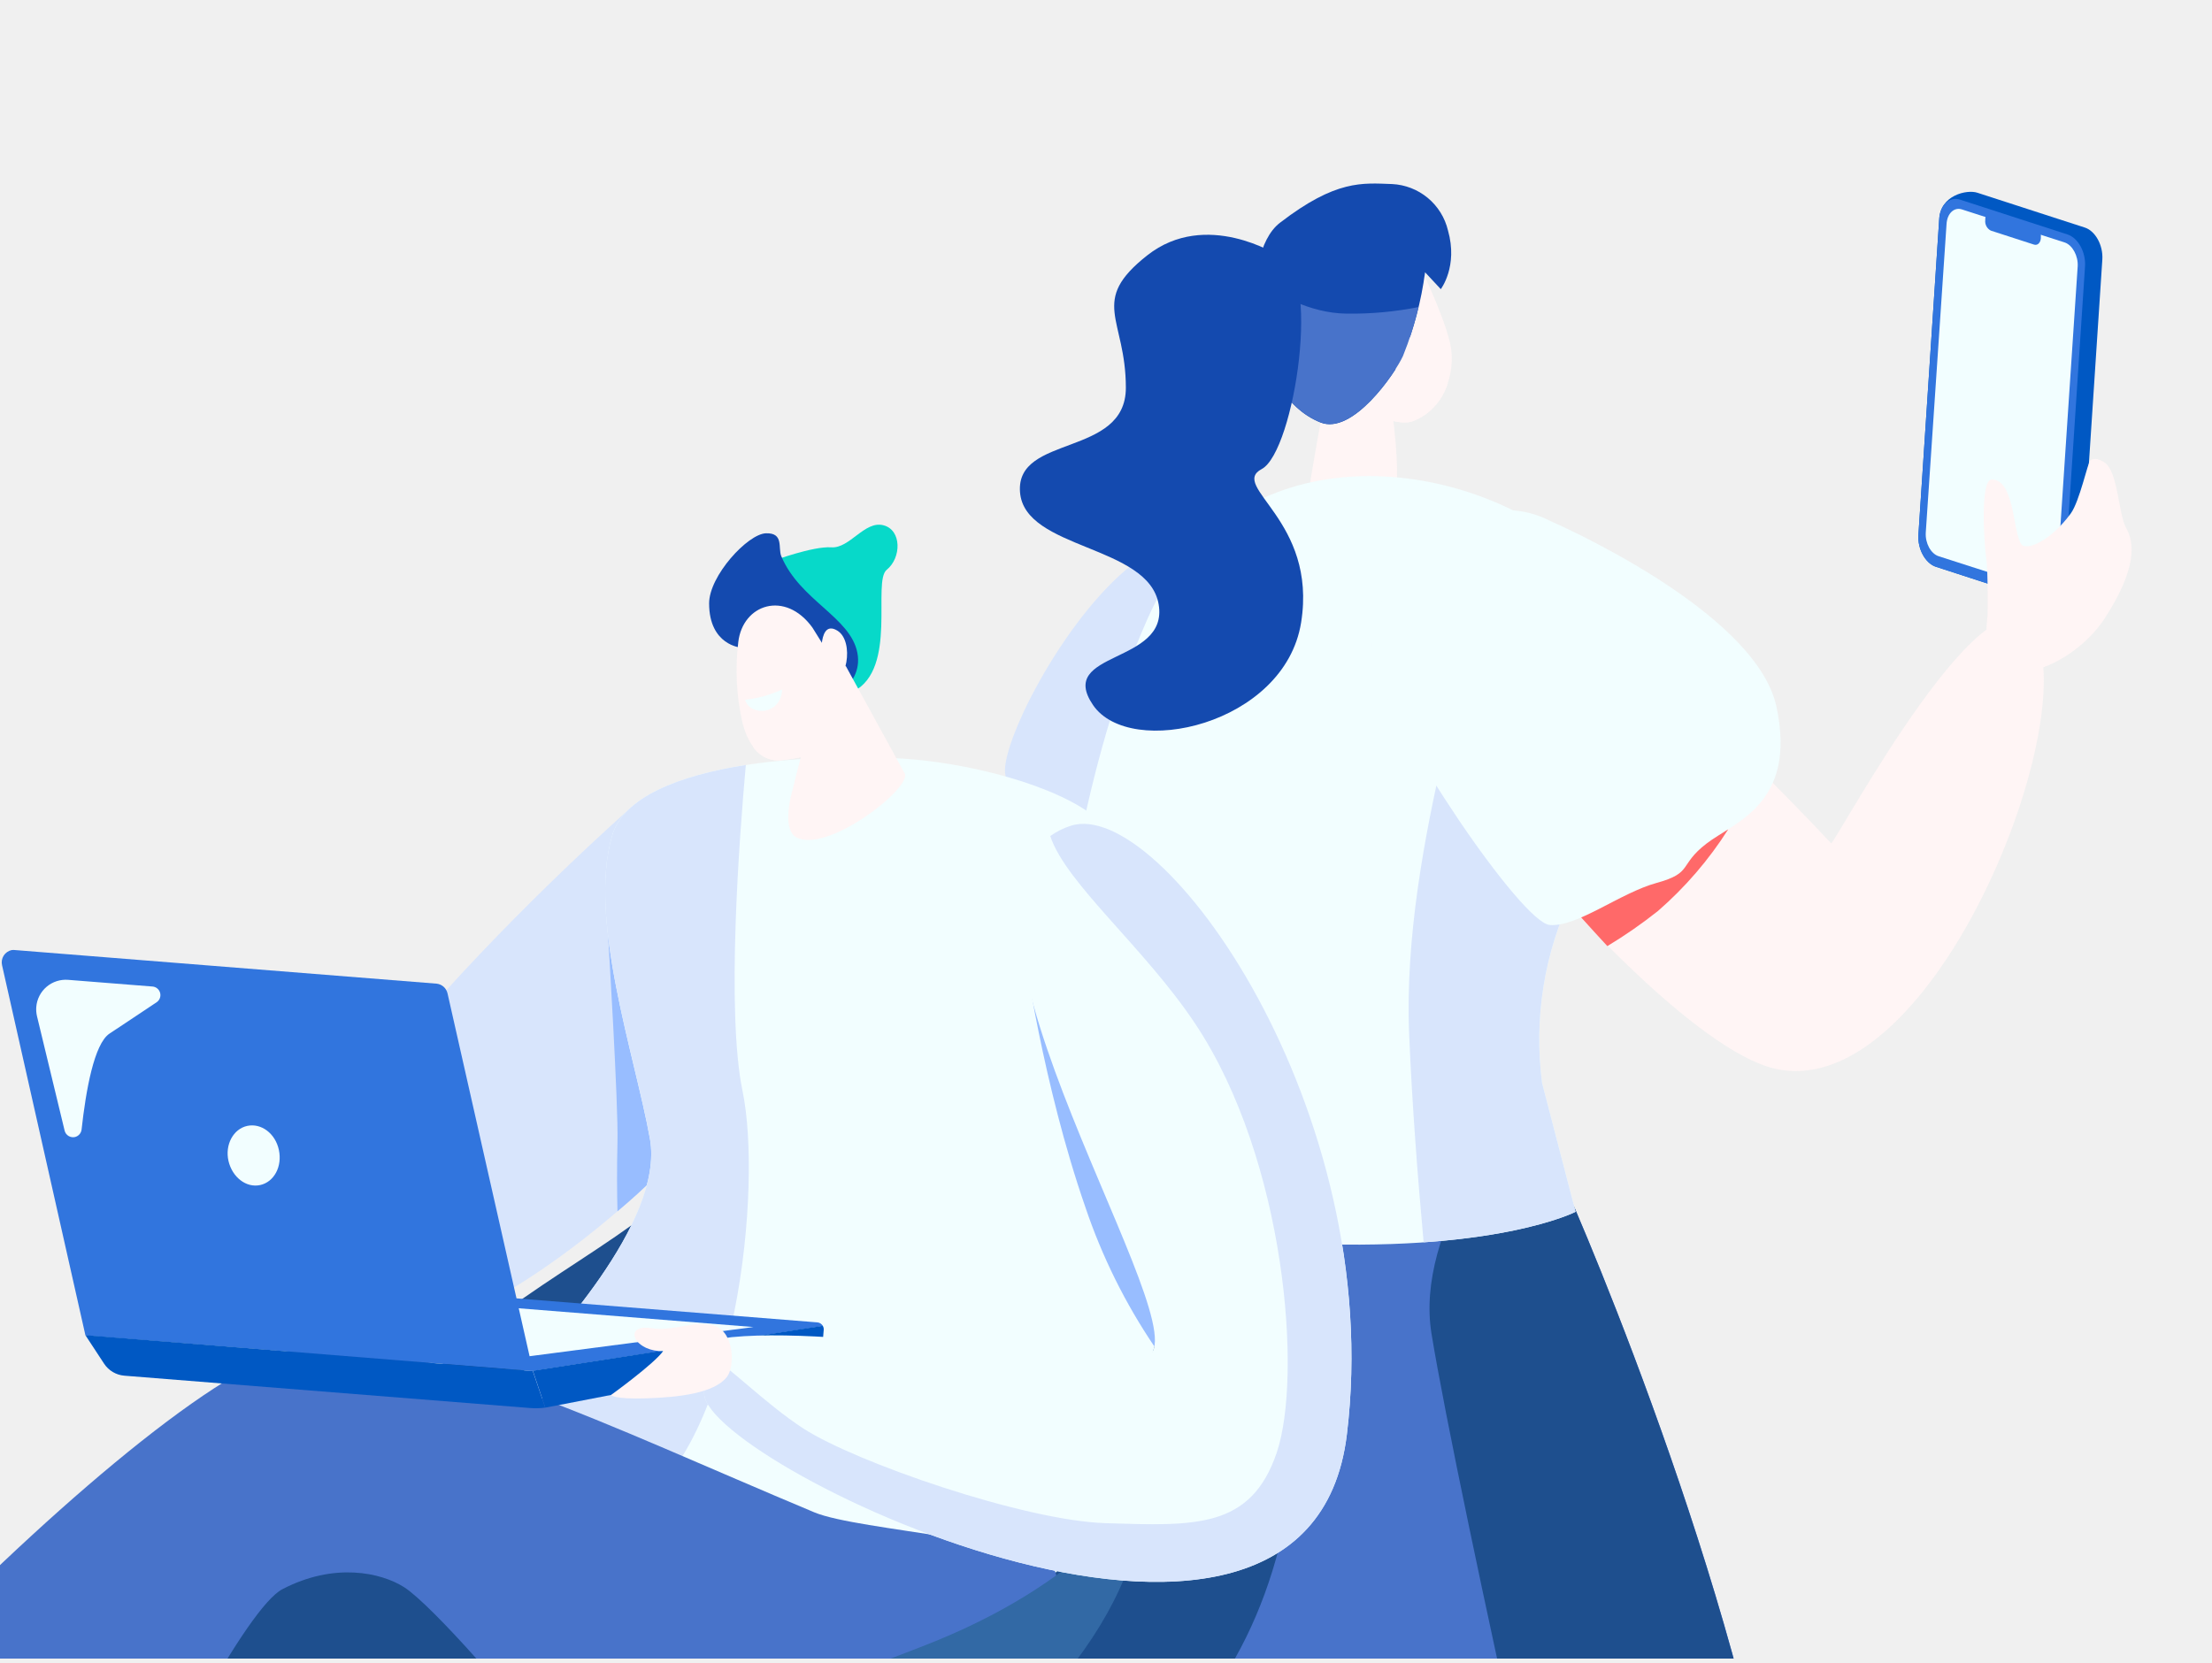
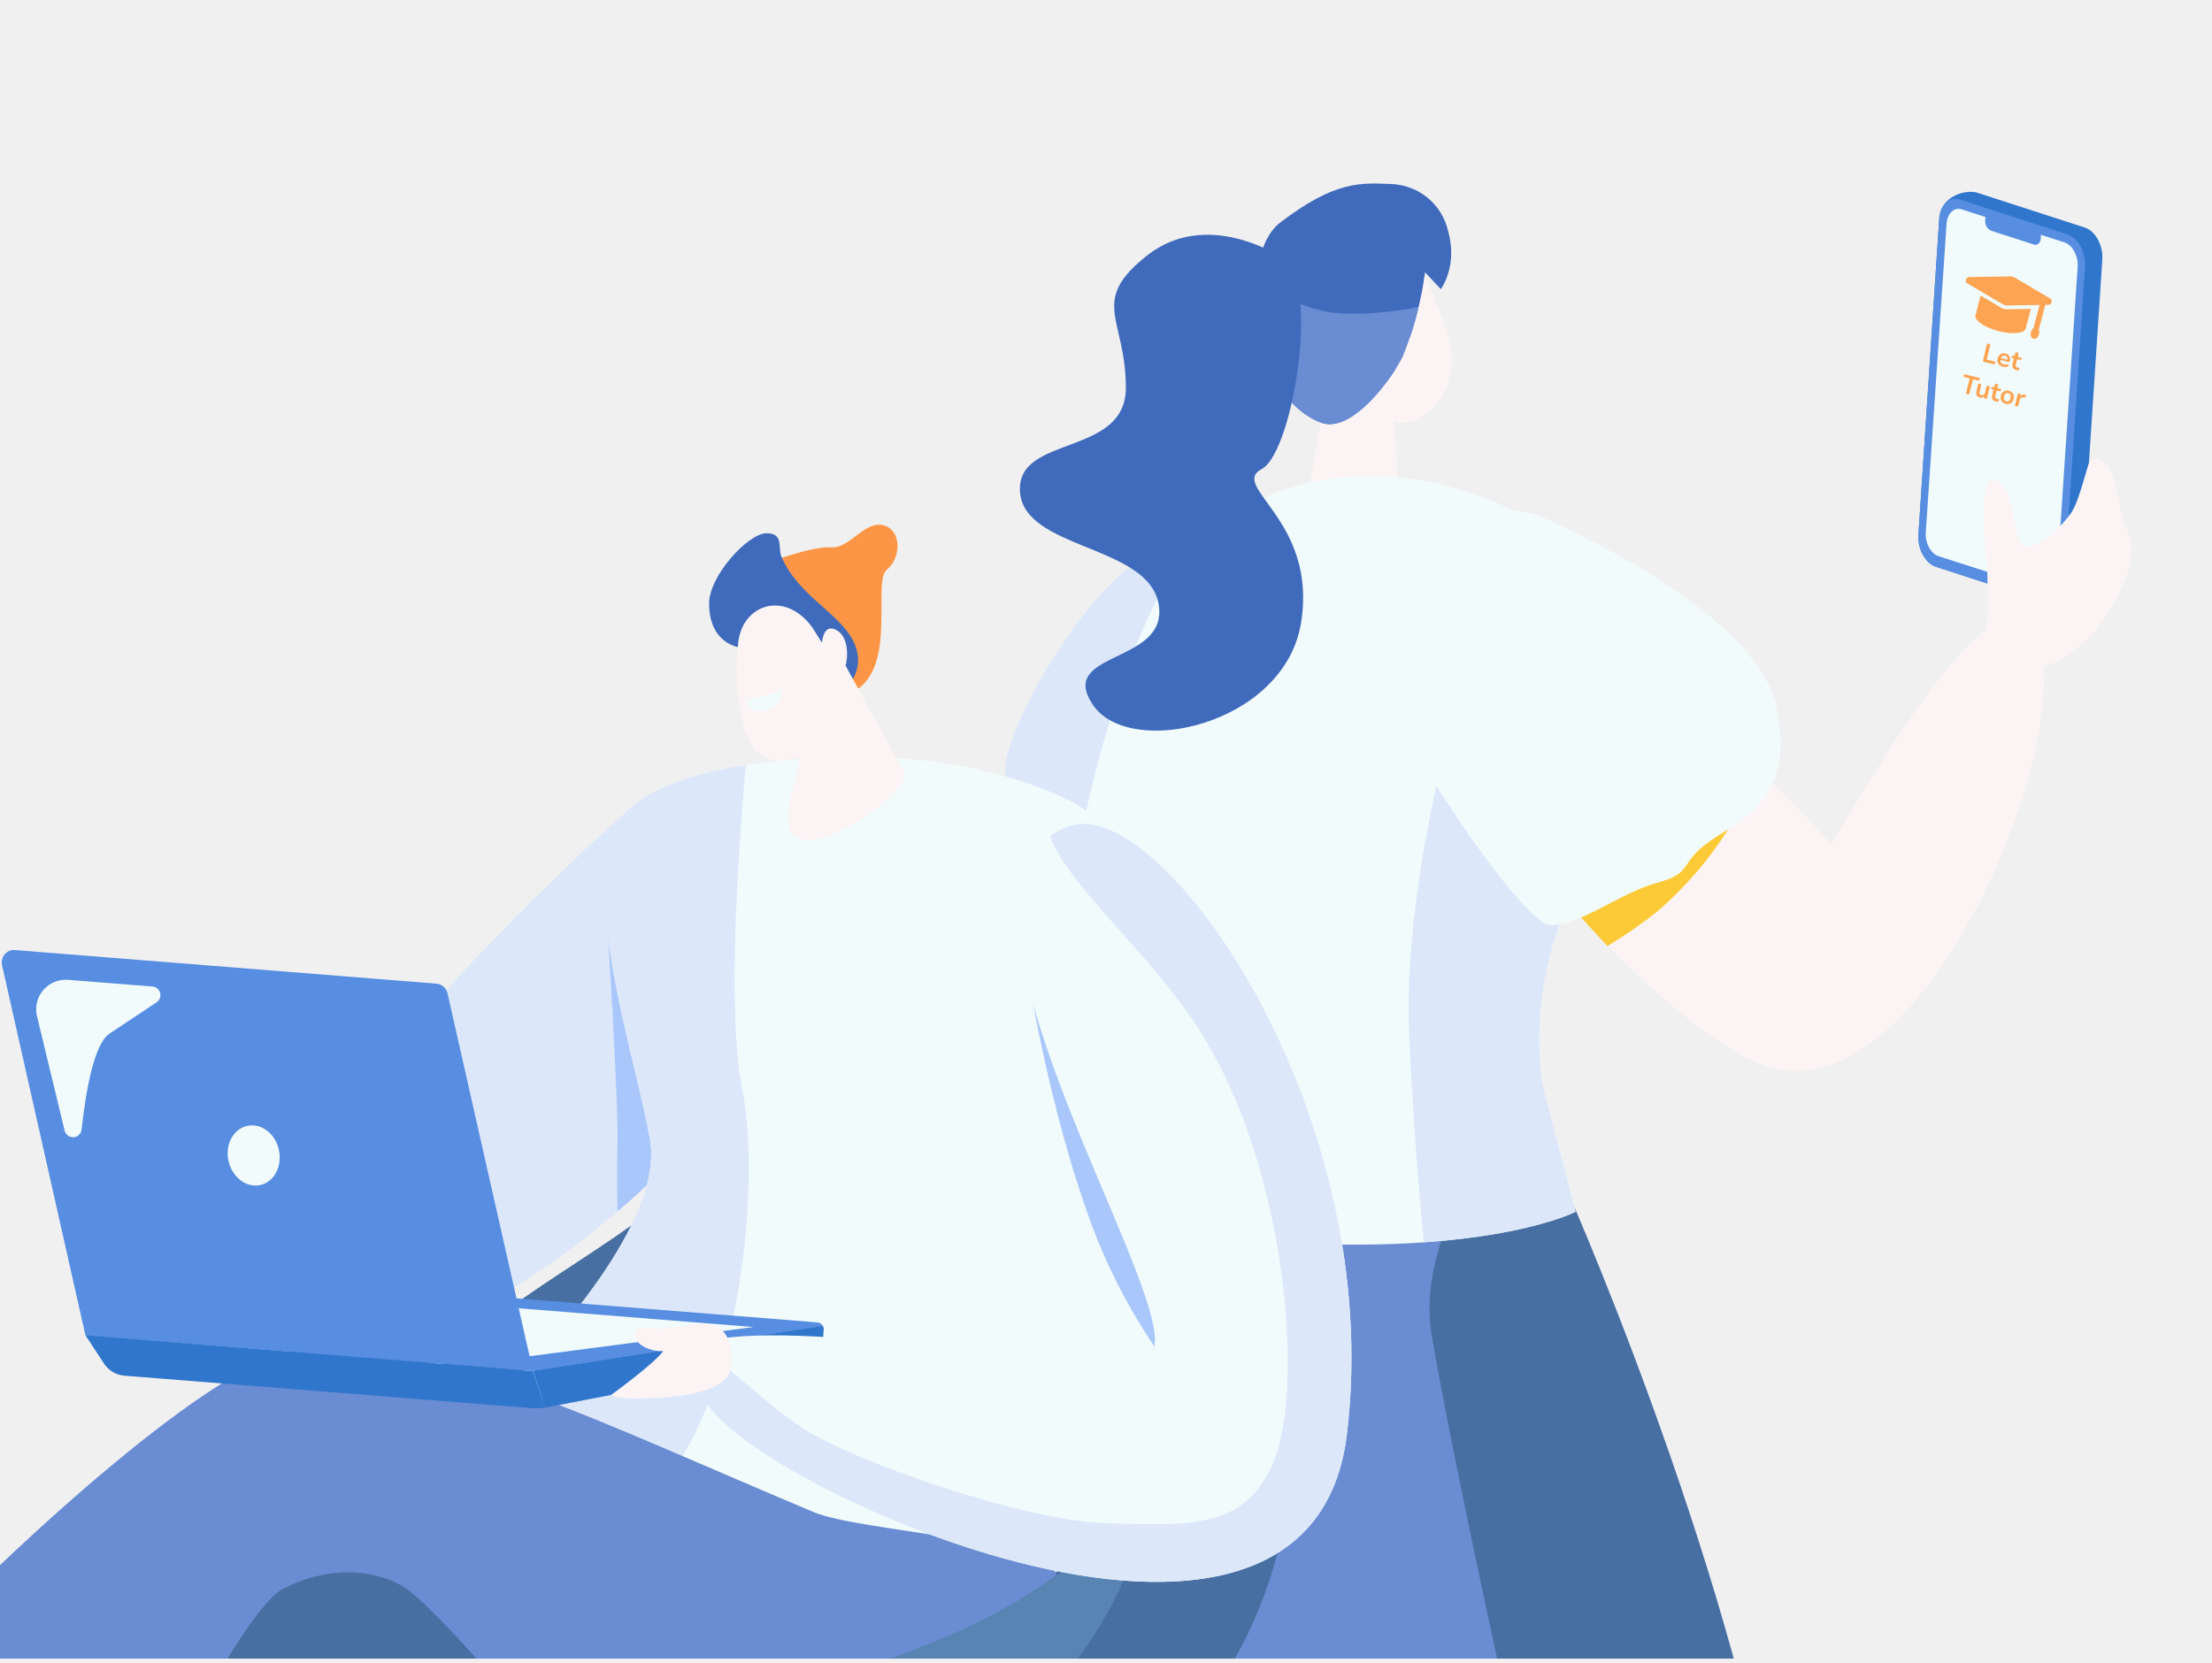
<svg xmlns="http://www.w3.org/2000/svg" width="250" height="188" viewBox="0 0 250 188" fill="none">
-   <g clip-path="url(#clip0_3_128)">
+   <g opacity="0.8" clip-path="url(#clip0_208_1098)">
    <path d="M230.937 68.013L218.8 64.075C217.606 63.688 216.712 62.062 216.819 60.462L219.169 24.769C219.287 22.075 222.294 21.394 223.481 21.788L235.625 25.725C236.819 26.106 237.706 27.731 237.606 29.331L235.256 65.031C235.15 66.625 232.187 68.581 230.937 68.013Z" fill="#0058C3" />
    <path d="M230.937 68.013L218.8 64.075C217.606 63.688 216.712 62.062 216.819 60.462L219.169 24.769C219.275 23.169 220.337 22.181 221.531 22.569L233.669 26.506C234.862 26.887 235.756 28.512 235.65 30.113L233.3 65.812C233.2 67.406 232.131 68.4 230.937 68.013Z" fill="#3175DE" />
    <path d="M234.819 30.125L232.5 65C232.419 66.181 231.637 66.919 230.762 66.631L219.106 62.881C218.225 62.6 217.575 61.4 217.65 60.212L220 25.306C220.075 24.125 220.856 23.387 221.737 23.675L233.394 27.425C234.237 27.738 234.894 28.938 234.819 30.125Z" fill="#F2FEFF" />
-     <path d="M229.881 27.65L225 26.069C224.785 25.957 224.61 25.782 224.499 25.567C224.387 25.352 224.344 25.109 224.375 24.869V24.719C224.412 24.188 224.762 23.856 225.162 23.988L230 25.569C230.22 25.676 230.402 25.849 230.519 26.064C230.637 26.279 230.685 26.525 230.656 26.769V26.919C230.625 27.45 230.281 27.781 229.881 27.65Z" fill="#3175DE" />
-     <path d="M150.156 66.756C150.156 66.756 136.75 90.656 131.706 100.85C130.85 102.581 157.162 107.475 150.381 113.319C143.6 119.162 113.55 115.513 111.794 101.8C110.425 91.094 130.719 58.05 136.1 57.056C141.481 56.062 150.156 66.756 150.156 66.756Z" fill="#FF6161" />
-     <path d="M207.981 351.956C204.625 347.288 196.106 343.75 196.106 343.75C196.106 343.75 205.644 274.719 198.456 212.388C194.706 179.663 179.137 138.888 176.312 132.85C166.406 134.475 125.1 125.669 119.912 125.25C116.625 130.756 110.212 138.775 107.831 154.625C104.081 179.625 118.219 218.319 119.15 238.375C119.406 243.925 127.006 342 127.006 342C127.212 343.302 127.174 344.631 126.894 345.919C126.319 348.631 125.456 353.356 126.362 353.869C132.256 357.175 158.15 356.619 154.794 351.95C151.437 347.281 142.919 343.744 142.919 343.744C142.919 343.744 159.906 228.119 149.169 195.225C157.131 206.419 164.169 231.044 164.925 240.606C166.737 263.731 180.137 342 180.137 342C180.345 343.302 180.309 344.63 180.031 345.919C179.456 348.631 178.594 353.356 179.5 353.869C185.444 357.188 211.337 356.625 207.981 351.956Z" fill="#FF6161" />
+     <path d="M229.881 27.65L225 26.069C224.785 25.957 224.61 25.782 224.498 25.567C224.387 25.352 224.343 25.109 224.375 24.869V24.719C224.412 24.188 224.762 23.856 225.162 23.988L230 25.569C230.22 25.676 230.402 25.849 230.519 26.064C230.637 26.279 230.684 26.525 230.656 26.769V26.919C230.625 27.45 230.281 27.781 229.881 27.65Z" fill="#3175DE" />
+     <path d="M150.156 66.756C150.156 66.756 136.75 90.656 131.706 100.85C130.85 102.581 157.162 107.475 150.381 113.319C143.6 119.162 113.55 115.512 111.794 101.8C110.425 91.094 130.719 58.05 136.1 57.056C141.481 56.062 150.156 66.756 150.156 66.756Z" fill="#FFAB40" />
+     <path d="M207.981 351.956C204.625 347.288 196.106 343.75 196.106 343.75C196.106 343.75 205.644 274.719 198.456 212.388C194.706 179.663 179.137 138.888 176.312 132.85C166.406 134.475 125.1 125.669 119.912 125.25C116.625 130.756 110.212 138.775 107.831 154.625C104.081 179.625 118.219 218.319 119.15 238.375C119.406 243.925 127.006 342 127.006 342C127.212 343.302 127.174 344.631 126.894 345.919C126.319 348.631 125.456 353.356 126.362 353.869C132.256 357.175 158.15 356.619 154.794 351.95C151.437 347.281 142.919 343.744 142.919 343.744C142.919 343.744 159.906 228.119 149.169 195.225C157.131 206.419 164.169 231.044 164.925 240.606C166.737 263.731 180.137 342 180.137 342C180.345 343.302 180.309 344.63 180.031 345.919C179.456 348.631 178.594 353.356 179.5 353.869C185.444 357.188 211.337 356.625 207.981 351.956Z" fill="#FFAB40" />
    <path d="M157.394 69.213C157.394 69.213 161.4 91.794 154.812 100.888C148.225 109.981 141.925 106.081 137.994 105.363C134.062 104.644 134.556 106.462 130.944 104.156C127.331 101.85 115.15 92.906 113.65 87.706C112.775 84.681 120.05 70 128.025 63.781C134.644 58.581 154.537 58.056 157.394 69.213Z" fill="#D8E5FC" />
    <path d="M208.281 320.994C208.906 294.069 206.525 256.7 201.856 216.225C198.106 183.494 179.15 138.888 176.325 132.85C166.419 134.475 125.112 125.669 119.925 125.25C116.637 130.756 110.225 138.775 107.844 154.625C104.094 179.625 114.55 293.094 108.244 321.613C124.25 327.775 144.012 327.344 150.437 320.988C154.762 285.569 156.931 218.919 149.219 195.225C157.181 206.425 156.75 229.213 157.5 238.75C158.75 254.319 163.75 295 162.256 322.906C179.156 333.125 205.281 327.019 208.281 320.994Z" fill="#4873CA" />
    <path d="M148.081 54.513C148.081 54.513 149.431 46.094 150.331 42.638C151.112 39.638 152.162 38.125 153.65 37.419C156.85 35.906 158.894 55.837 157.4 56.656C155.906 57.475 148.081 54.513 148.081 54.513Z" fill="#FFF5F5" />
-     <path d="M159.906 28.863C159.906 28.863 163.031 35.156 163.869 38.706C164.706 42.256 163.012 46.475 159.619 47.625C157.231 48.431 151 45.337 151.431 40.538C151.862 35.737 159.906 28.863 159.906 28.863Z" fill="#FFF5F5" />
-     <path d="M160.312 46.056C157.931 46.875 151.7 43.75 152.131 38.975C152.157 38.764 152.199 38.555 152.256 38.35C151.808 39.006 151.524 39.761 151.431 40.55C151 45.35 157.231 48.444 159.619 47.638C160.584 47.272 161.45 46.686 162.149 45.926C162.848 45.167 163.36 44.255 163.644 43.263C162.91 44.568 161.725 45.561 160.312 46.056Z" fill="#FFF5F5" />
-     <path d="M176.325 132.85C174.2 133.2 170.625 133.062 166.275 132.637C162.962 138.619 160.85 144.969 161.787 150.762C164.75 168.95 180.237 238.569 184.137 250.806C187.8 262.313 175.169 306.7 175.65 327.681C190.419 330.181 206.006 325.563 208.281 320.994C208.906 294.069 206.525 256.7 201.856 216.225C198.081 183.494 179.15 138.887 176.325 132.85Z" fill="#1E4F8E" />
+     <path d="M159.906 28.863C159.906 28.863 163.031 35.156 163.868 38.706C164.706 42.256 163.012 46.475 159.618 47.625C157.231 48.431 151 45.337 151.431 40.538C151.862 35.737 159.906 28.863 159.906 28.863Z" fill="#FFF5F5" />
+     <path d="M160.312 46.056C157.931 46.875 151.7 43.75 152.131 38.975C152.157 38.764 152.199 38.555 152.256 38.35C151.807 39.006 151.524 39.761 151.431 40.55C151 45.35 157.231 48.444 159.618 47.638C160.584 47.272 161.45 46.686 162.149 45.926C162.847 45.167 163.359 44.255 163.643 43.263C162.909 44.568 161.725 45.561 160.312 46.056Z" fill="#FFF5F5" />
+     <path d="M176.325 132.85C174.2 133.2 170.625 133.063 166.275 132.638C162.962 138.619 160.85 144.969 161.787 150.763C164.75 168.95 180.237 238.569 184.137 250.806C187.8 262.313 175.169 306.7 175.65 327.681C190.419 330.181 206.006 325.563 208.281 320.994C208.906 294.069 206.525 256.7 201.856 216.225C198.081 183.494 179.15 138.888 176.325 132.85Z" fill="#1E4F8E" />
    <path d="M178.069 136.994L174.287 122.45C173.324 115.11 174.532 107.648 177.762 100.987C182.819 90.675 188.644 71.825 178.756 62.906C165.631 51.031 139.269 48.356 129.7 69.938C122.15 86.981 120.65 104.281 116.131 126.1C114.681 133.125 132.5 139.8 145.625 140.5C168.881 141.737 178.069 136.994 178.069 136.994Z" fill="#F2FEFF" />
-     <path d="M174.287 122.45C173.324 115.108 174.532 107.645 177.762 100.981C182.825 90.675 188.65 71.819 178.756 62.906C175.375 59.856 173.969 63.237 169.044 61.556C169.669 63.431 167.169 60.175 167.437 63.7C167.956 70.963 158.356 95.231 159.262 116.906C159.594 124.844 160.231 133.125 160.9 140.444C173 139.6 178.069 136.994 178.069 136.994L174.287 122.45Z" fill="#D8E5FC" />
+     <path d="M174.288 122.45C173.324 115.108 174.532 107.645 177.763 100.981C182.825 90.675 188.65 71.819 178.756 62.906C175.375 59.856 173.969 63.237 169.044 61.556C169.669 63.431 167.169 60.175 167.438 63.7C167.956 70.963 158.356 95.231 159.263 116.906C159.594 124.844 160.231 133.125 160.9 140.444C173 139.6 178.069 136.994 178.069 136.994L174.288 122.45Z" fill="#D8E5FC" />
    <path d="M163.65 26.05C163.307 24.608 162.505 23.317 161.364 22.371C160.223 21.425 158.805 20.876 157.325 20.806C153.994 20.694 151.019 20.288 144.663 25.181C139.913 28.819 141.081 44.556 149.256 47.769C152.862 49.194 157.631 42.288 158.562 40.269C159.787 37.222 160.627 34.035 161.062 30.781L162.837 32.688C162.837 32.688 164.812 30.119 163.65 26.05Z" fill="#144AAF" />
    <path d="M159.875 40.194C159.964 39.69 159.905 39.17 159.706 38.699C159.506 38.228 159.174 37.824 158.75 37.538C157.281 36.669 156.369 38.562 157.5 41.225C158.631 43.888 159.856 43.062 159.875 40.194Z" fill="#FFF5F5" />
-     <path d="M172.831 61.875C172.831 61.875 196.581 84.169 206.95 95.331C207.269 95.675 225.669 60.875 230.231 72.081C234.794 83.287 217.975 124.881 200.556 120.8C192.056 118.806 176.1 102.175 165.556 88.213C159.219 79.844 155.95 74.144 156.269 71.444C157.094 64.213 172.831 61.875 172.831 61.875Z" fill="#FFF5F5" />
-     <path d="M152.181 35.456C147.975 35.4 144.237 33.225 141.969 31.538C141.344 37.569 143.687 45.562 149.256 47.75C152.862 49.175 157.631 42.269 158.562 40.25C159.289 38.452 159.879 36.6 160.325 34.712C157.644 35.247 154.914 35.496 152.181 35.456Z" fill="#4873CA" />
-     <path d="M181.662 106.956C183.657 105.754 185.571 104.425 187.394 102.975C190.469 100.3 193.141 97.192 195.325 93.75L169.944 93.556C173.525 97.931 177.537 102.5 181.662 106.956Z" fill="#FF6969" />
-     <path d="M224.637 69.525C224.637 69.525 224.706 64.525 224.487 63.138C224.269 61.75 223.731 54.206 225.112 54.206C227.669 54.206 227.487 60.025 228.419 61.487C228.981 62.362 231.787 61.144 234.044 58.038C235.037 56.669 235.956 52.294 236.237 52.062C236.687 51.694 237.337 51.944 237.869 52.294C239.381 53.3 239.431 58.2 240.306 59.706C241.181 61.212 241.644 64.15 237.806 70.006C233.969 75.862 223.275 79.963 224.637 69.525Z" fill="#FFF5F5" />
+     <path d="M172.831 61.875C172.831 61.875 196.581 84.169 206.95 95.331C207.268 95.675 225.668 60.875 230.231 72.081C234.793 83.287 217.975 124.881 200.556 120.8C192.056 118.806 176.1 102.175 165.556 88.213C159.218 79.844 155.95 74.144 156.268 71.444C157.093 64.213 172.831 61.875 172.831 61.875Z" fill="#FFF5F5" />
+     <path d="M152.181 35.456C147.975 35.4 144.237 33.225 141.969 31.538C141.344 37.569 143.687 45.562 149.256 47.75C152.862 49.175 157.631 42.269 158.562 40.25C159.289 38.452 159.878 36.6 160.325 34.712C157.644 35.247 154.914 35.496 152.181 35.456Z" fill="#4873CA" />
+     <path d="M181.662 106.956C183.657 105.754 185.571 104.425 187.393 102.975C190.469 100.3 193.141 97.192 195.325 93.75L169.943 93.556C173.525 97.931 177.537 102.5 181.662 106.956Z" fill="#FFC107" />
+     <path d="M224.637 69.525C224.637 69.525 224.706 64.525 224.487 63.138C224.268 61.75 223.731 54.206 225.112 54.206C227.668 54.206 227.487 60.025 228.418 61.487C228.981 62.362 231.787 61.144 234.043 58.038C235.037 56.669 235.956 52.294 236.237 52.062C236.687 51.694 237.337 51.944 237.868 52.294C239.381 53.3 239.431 58.2 240.306 59.706C241.181 61.212 241.643 64.15 237.806 70.006C233.968 75.862 223.275 79.963 224.637 69.525Z" fill="#FFF5F5" />
    <path d="M175.2 58.894C175.2 58.894 198.4 68.894 200.769 79.875C203.137 90.856 196.025 92.931 192.856 95.375C189.687 97.819 191.387 98.669 187.231 99.812C183.075 100.956 178.287 104.812 175.15 104.569C172.012 104.325 157.594 83.125 155.244 75.037C152.894 66.95 165 53.569 175.2 58.894Z" fill="#F2FEFF" />
    <path d="M144.431 28.863C144.431 28.863 136.306 23.637 129.669 28.863C123.031 34.087 127.244 35.956 127.244 43.831C127.244 51.706 114.794 49.075 115.281 55.625C115.769 62.175 129.825 61.556 130.956 68.344C132.087 75.131 119.35 73.55 123.531 79.7C127.712 85.85 145.187 81.969 147.05 70.388C148.912 58.806 138.881 55.006 142.6 53.025C146.319 51.044 149.5 29.944 144.431 28.863Z" fill="#144AAF" />
-     <path d="M71.25 91.35C71.25 91.35 22.056 134.631 33.263 147.712C44.469 160.794 72.638 135.65 78.219 128.569C83.8 121.488 71.25 91.35 71.25 91.35Z" fill="#D8E5FC" />
+     <path d="M71.25 91.35C71.25 91.35 22.056 134.631 33.263 147.713C44.469 160.794 72.638 135.65 78.219 128.569C83.8 121.488 71.25 91.35 71.25 91.35Z" fill="#D8E5FC" />
    <path d="M146 167.5C147.65 155.188 147.15 125.194 137.494 112.781C127.838 100.369 90.619 100.594 83.925 123.356C77.231 146.119 34.019 144.95 39.325 189.106C42.556 216.031 137.181 233.425 146 167.5Z" fill="#1E4F8E" />
-     <path d="M137.287 132.4C137.287 132.4 140.15 153.956 136.875 159.987C133.6 166.019 72.212 206.375 60.831 202.581C49.45 198.787 40.312 192.925 41.694 183.269C43.075 173.613 48.75 157.75 63.25 151.025C77.75 144.3 91.531 130.731 92.8 121.881C95.144 105.544 133.837 99.125 137.287 132.4Z" fill="#3269A5" />
-     <path d="M73.925 109.688C72.722 107.82 70.873 106.46 68.731 105.869C68.731 105.869 69.9 124.862 69.787 129.112C69.713 131.944 69.737 135.125 69.787 136.937C72.835 134.395 75.657 131.595 78.225 128.569C79.112 127.431 79.537 125.706 79.631 123.606C77.5 117.819 74.956 111.331 73.925 109.688Z" fill="#98BDFF" />
+     <path d="M137.288 132.4C137.288 132.4 140.15 153.956 136.875 159.987C133.6 166.019 72.213 206.375 60.832 202.581C49.45 198.787 40.313 192.925 41.694 183.269C43.075 173.613 48.75 157.75 63.25 151.025C77.75 144.3 91.532 130.731 92.8 121.881C95.144 105.544 133.838 99.125 137.288 132.4Z" fill="#3269A5" />
+     <path d="M73.925 109.688C72.722 107.82 70.873 106.46 68.731 105.869C68.731 105.869 69.9 124.863 69.788 129.113C69.713 131.944 69.738 135.125 69.788 136.938C72.835 134.395 75.658 131.595 78.225 128.569C79.113 127.431 79.538 125.706 79.631 123.606C77.5 117.819 74.956 111.331 73.925 109.688Z" fill="#98BDFF" />
    <path d="M69.188 94.45C71.344 87.112 87.875 85.119 101.006 85.7C109.131 86.044 119.706 88.825 124.006 92.575C147.688 113.275 127.131 166.531 120.831 176.075C114.531 185.619 87.369 179.313 76.812 173.913C66.256 168.513 54.938 159.769 58.337 155.969C61.737 152.169 75.15 138.188 73.456 128.744C71.763 119.3 66.406 103.906 69.188 94.45Z" fill="#F2FEFF" />
    <path d="M58.338 155.944C61.756 152.144 75.15 138.163 73.456 128.719C71.763 119.275 66.4 103.906 69.188 94.45C70.438 90.138 76.688 87.669 84.294 86.481C83.569 94.506 82.056 114.369 83.925 123.356C86.144 134.038 83.444 163.125 71.369 170.825C62.794 165.625 55.513 159.088 58.338 155.944Z" fill="#D8E5FC" />
-     <path d="M92.037 170.969C67.975 160.894 49.969 151.712 34.45 152.406C18.931 153.1 -42.275 217.063 -38.656 225.681C-35.038 234.3 -24.481 239.306 -22.519 237.413C-20.556 235.519 29.237 192.75 35.487 179.819C35.487 179.819 64.969 204.594 94.287 200.513C115.956 197.494 120.719 181.95 119.287 177.756C118.05 174.094 97.069 173.075 92.037 170.969Z" fill="#4873CA" />
+     <path d="M92.038 170.969C67.975 160.894 49.969 151.712 34.45 152.406C18.931 153.1 -42.275 217.063 -38.656 225.681C-35.037 234.3 -24.481 239.306 -22.519 237.413C-20.556 235.519 29.238 192.75 35.488 179.819C35.488 179.819 64.969 204.594 94.288 200.513C115.956 197.494 120.719 181.95 119.288 177.756C118.05 174.094 97.069 173.075 92.038 170.969Z" fill="#4873CA" />
    <path d="M45.656 179.419C43.056 177.775 37.775 176.594 31.906 179.662C24.106 183.75 -7.931 253.981 -3.831 259.594C-0.225 264.531 12.55 268.269 17.55 266.369C22.55 264.469 51.694 193.75 51.694 193.75C51.694 193.75 59.194 195.131 59.225 194.275C59.256 193.419 48.831 181.425 45.656 179.419Z" fill="#1E4F8E" />
-     <path d="M92.381 149.494L40.206 145.331L9.65 150.956L60.225 154.981L93.006 149.906C92.944 149.791 92.855 149.693 92.746 149.621C92.637 149.549 92.511 149.505 92.381 149.494V149.494Z" fill="#3175DE" />
-     <path d="M60.225 154.962L61.625 159.131L61.837 159.094C64.337 158.619 88.206 153.994 92.3 153.2C92.468 153.165 92.621 153.076 92.733 152.946C92.846 152.816 92.913 152.653 92.925 152.481L93.094 150.356C93.112 150.19 93.075 150.023 92.987 149.881L60.225 154.962Z" fill="#0058C3" />
+     <path d="M92.382 149.494L40.207 145.331L9.65 150.956L60.225 154.981L93.007 149.906C92.945 149.791 92.855 149.693 92.746 149.621C92.637 149.549 92.512 149.505 92.382 149.494V149.494Z" fill="#3175DE" />
+     <path d="M60.225 154.963L61.625 159.131L61.838 159.094C64.338 158.619 88.206 153.994 92.3 153.2C92.469 153.165 92.621 153.076 92.734 152.946C92.846 152.816 92.914 152.653 92.925 152.481L93.094 150.356C93.113 150.19 93.075 150.023 92.988 149.881L60.225 154.963Z" fill="#0058C3" />
    <path d="M58.594 153.481L85.156 150.019L56.294 147.712L58.594 153.481Z" fill="#F2FEFF" />
-     <path d="M60.225 154.963L9.65 150.938L0.231 109.113C0.189 108.929 0.183 108.74 0.215 108.554C0.246 108.369 0.314 108.192 0.415 108.033C0.516 107.875 0.647 107.737 0.801 107.63C0.955 107.522 1.129 107.446 1.312 107.406V107.406C1.453 107.384 1.597 107.384 1.737 107.406L49.331 111.2C49.63 111.229 49.911 111.351 50.136 111.55C50.361 111.749 50.516 112.013 50.581 112.306L60.225 154.963Z" fill="#3175DE" />
+     <path d="M60.225 154.963L9.65 150.938L0.231 109.113C0.189 108.929 0.183 108.74 0.215 108.554C0.247 108.369 0.315 108.192 0.415 108.033C0.516 107.875 0.647 107.737 0.801 107.63C0.955 107.522 1.129 107.446 1.313 107.406V107.406C1.453 107.384 1.597 107.384 1.738 107.406L49.331 111.2C49.63 111.229 49.912 111.351 50.136 111.55C50.361 111.749 50.517 112.013 50.581 112.306L60.225 154.963Z" fill="#3175DE" />
    <path d="M31.519 130C31.919 131.875 30.975 133.625 29.4 133.969C27.825 134.312 26.25 133.081 25.825 131.25C25.4 129.419 26.369 127.619 27.944 127.281C29.519 126.944 31.119 128.125 31.519 130Z" fill="#F2FEFF" />
-     <path d="M9.65 150.938L11.769 154.169C12.022 154.552 12.359 154.872 12.754 155.106C13.149 155.34 13.592 155.481 14.05 155.519L59.906 159.175C60.477 159.22 61.051 159.205 61.619 159.131L60.219 155L9.65 150.938Z" fill="#0058C3" />
-     <path d="M17.225 111.525L7.7 110.769C7.262 110.734 6.822 110.785 6.404 110.921C5.986 111.056 5.598 111.272 5.264 111.557C4.93 111.842 4.655 112.19 4.455 112.581C4.255 112.973 4.135 113.4 4.1 113.837V113.837C4.074 114.188 4.101 114.539 4.181 114.881L7.306 127.825C7.37 128.074 7.528 128.288 7.748 128.421C7.968 128.554 8.231 128.596 8.481 128.538V128.538C8.673 128.489 8.846 128.384 8.978 128.235C9.109 128.087 9.193 127.903 9.219 127.706C9.7 123.331 10.631 117.994 12.381 116.844C14.131 115.694 16.131 114.344 17.706 113.3C17.872 113.187 17.998 113.025 18.068 112.837C18.138 112.649 18.149 112.444 18.098 112.25C18.048 112.056 17.939 111.882 17.785 111.752C17.633 111.623 17.443 111.543 17.244 111.525H17.225Z" fill="#F2FEFF" />
-     <path d="M134.162 128.081L115.744 107.369C115.744 107.369 117.837 122.563 122.669 136.469C124.55 142.048 127.175 147.348 130.475 152.225C132.664 144.803 134.129 137.186 134.85 129.481L134.162 128.081Z" fill="#98BDFF" />
+     <path d="M9.65 150.938L11.769 154.169C12.023 154.552 12.36 154.872 12.755 155.106C13.15 155.34 13.593 155.481 14.05 155.519L59.907 159.175C60.477 159.22 61.051 159.205 61.619 159.131L60.219 155L9.65 150.938Z" fill="#0058C3" />
+     <path d="M17.225 111.525L7.7 110.769C7.263 110.734 6.822 110.785 6.404 110.921C5.986 111.056 5.599 111.272 5.265 111.557C4.93 111.842 4.655 112.19 4.456 112.581C4.256 112.973 4.135 113.4 4.1 113.837V113.837C4.074 114.188 4.102 114.539 4.182 114.881L7.307 127.825C7.37 128.074 7.529 128.288 7.749 128.421C7.968 128.555 8.232 128.596 8.482 128.538V128.538C8.674 128.489 8.847 128.384 8.978 128.235C9.11 128.087 9.194 127.903 9.219 127.706C9.7 123.331 10.632 117.994 12.382 116.844C14.132 115.694 16.132 114.344 17.707 113.3C17.872 113.187 17.998 113.025 18.069 112.837C18.139 112.649 18.149 112.444 18.099 112.25C18.048 112.056 17.939 111.882 17.786 111.752C17.633 111.623 17.444 111.543 17.244 111.525H17.225Z" fill="#F2FEFF" />
+     <path d="M134.163 128.081L115.744 107.369C115.744 107.369 117.838 122.563 122.669 136.469C124.55 142.048 127.176 147.348 130.475 152.225C132.665 144.803 134.13 137.186 134.85 129.481L134.163 128.081Z" fill="#98BDFF" />
    <path d="M128.838 168.662C128.838 168.662 123.088 178.919 103.969 186.225C84.85 193.531 70.625 200.194 68.75 202.688C66.875 205.181 77.088 210.313 96.444 205.338C115.8 200.363 130.238 179.694 128.838 168.662Z" fill="#3269A5" />
-     <path d="M121.006 93.356C131.256 89.969 156.7 125.45 152.219 162.175C147.737 198.9 77.619 164.494 79.625 157.175C80.05 155.631 78.869 151.55 82.706 151.163C96.975 149.769 127.375 156.163 130.1 153.038C134.569 147.963 102.206 99.569 121.006 93.356Z" fill="#F2FEFF" />
-     <path d="M121.006 93.356C120.183 93.621 119.405 94.011 118.7 94.513C120.456 99.869 129.4 107.156 135.125 115.794C145.319 131.169 147.219 155.625 144.287 164.244C141.356 172.863 135 172.5 125 172.194C115.756 171.925 96.619 165.281 90.794 161.488C86.475 158.675 82.269 154.338 80.044 153.144C79.575 154.538 79.869 156.3 79.625 157.2C77.619 164.494 147.75 198.9 152.219 162.2C156.687 125.5 131.25 90 121.006 93.356Z" fill="#D8E5FC" />
+     <path d="M121.006 93.356C131.256 89.969 156.7 125.45 152.219 162.175C147.738 198.9 77.619 164.494 79.625 157.175C80.05 155.631 78.869 151.55 82.707 151.163C96.975 149.769 127.375 156.163 130.1 153.038C134.569 147.963 102.206 99.569 121.006 93.356Z" fill="#F2FEFF" />
+     <path d="M121.006 93.356C120.183 93.621 119.405 94.011 118.7 94.513C120.456 99.869 129.4 107.156 135.125 115.794C145.319 131.169 147.219 155.625 144.288 164.244C141.356 172.863 135 172.5 125 172.194C115.756 171.925 96.619 165.281 90.794 161.488C86.475 158.675 82.269 154.338 80.044 153.144C79.575 154.538 79.869 156.3 79.625 157.2C77.619 164.494 147.75 198.9 152.219 162.2C156.688 125.5 131.25 90 121.006 93.356Z" fill="#D8E5FC" />
    <path d="M80.763 149.881C78.525 149.175 76.169 150.55 73.638 150.15C71.106 149.75 71.225 151.537 73.013 152.369C73.62 152.643 74.284 152.769 74.95 152.737C73.925 154.187 69.062 157.7 69.062 157.7C69.062 157.7 69.331 158.2 73.013 158.081C76.694 157.962 80.681 157.519 82.15 155.669C83.069 154.5 83.006 150.625 80.763 149.881Z" fill="#FFF5F5" />
-     <path d="M87.344 63.413C87.344 63.413 91.875 61.731 93.956 61.875C96.038 62.019 97.706 58.844 99.825 59.375C101.944 59.906 101.875 63.081 100.219 64.412C98.563 65.744 101.469 75.575 96.469 78.162C91.469 80.75 83.806 67.669 87.344 63.413Z" fill="#07D9C9" />
-     <path d="M83.75 73.213C83.75 73.213 80.15 72.963 80.144 68.213C80.144 65.088 84.519 60.35 86.569 60.288C88.619 60.225 87.913 61.95 88.3 62.875C90.388 67.875 96.119 69.75 96.9 73.8C97.681 77.85 92.656 80.1 90.813 79.344C88.969 78.588 83.75 73.213 83.75 73.213Z" fill="#144AAF" />
+     <path d="M87.344 63.413C87.344 63.413 91.875 61.731 93.957 61.875C96.038 62.019 97.707 58.844 99.825 59.375C101.944 59.906 101.875 63.081 100.219 64.412C98.563 65.744 101.469 75.575 96.469 78.162C91.469 80.75 83.806 67.669 87.344 63.413Z" fill="#FF801C" />
+     <path d="M83.75 73.213C83.75 73.213 80.15 72.963 80.144 68.213C80.144 65.088 84.519 60.35 86.569 60.288C88.619 60.225 87.913 61.95 88.3 62.875C90.388 67.875 96.119 69.75 96.9 73.8C97.682 77.85 92.657 80.1 90.813 79.344C88.969 78.588 83.75 73.213 83.75 73.213Z" fill="#144AAF" />
    <path d="M95.575 75.263L102.3 87.531C102.656 89.406 93.406 96.513 89.981 94.65C88.981 94.106 88.9 92.25 89.356 90.131L92.331 78.537L95.575 75.263Z" fill="#FFF5F5" />
-     <path d="M91.75 80.869C93.769 80.119 96.519 79.069 96.519 79.069C96.668 81.378 95.937 83.657 94.475 85.45C93.284 86.925 91.645 87.974 89.806 88.438L91.75 80.869Z" fill="#FFF5F5" />
-     <path d="M91.812 70.938L96.056 77.737C96.645 78.867 96.77 80.181 96.405 81.401C96.04 82.62 95.213 83.65 94.1 84.269C92.225 85.3 90.975 85.619 88.35 85.938C86.175 86.2 84.6 84.444 83.906 81.669C83.232 78.699 83.074 75.636 83.438 72.612C83.931 68.281 88.75 66.713 91.812 70.938Z" fill="#FFF5F5" />
-     <path d="M92.594 74.244C92.738 73.769 92.832 73.281 92.875 72.787C92.969 71.85 93.325 70.475 94.65 71.3C96.575 72.5 95.806 77.475 93.444 77.625C91.694 77.737 92.212 75.438 92.594 74.244Z" fill="#FFF5F5" />
-     <path d="M88.4 77.938C87.078 78.555 85.663 78.95 84.212 79.106C84.297 79.395 84.458 79.656 84.678 79.862C84.897 80.067 85.168 80.21 85.462 80.275C86.606 80.625 88.287 80 88.4 77.938Z" fill="#F2FEFF" />
-     <path d="M87.019 83.35C89.263 82.294 91.944 85.431 95.312 81C95.938 80.169 95.981 78.544 95.938 77.594L96.037 77.737C96.625 78.868 96.748 80.184 96.382 81.404C96.015 82.625 95.188 83.654 94.075 84.275C92.2 85.3 90.95 85.619 88.325 85.938C87.692 86.009 87.052 85.902 86.478 85.628C85.903 85.354 85.417 84.924 85.075 84.388C85.537 84.375 86.331 83.675 87.019 83.35Z" fill="#FFF5F5" />
+     <path d="M91.75 80.869C93.769 80.119 96.519 79.069 96.519 79.069C96.668 81.378 95.938 83.657 94.475 85.45C93.284 86.925 91.645 87.974 89.807 88.438L91.75 80.869Z" fill="#FFF5F5" />
+     <path d="M91.813 70.938L96.056 77.737C96.645 78.867 96.771 80.181 96.405 81.401C96.04 82.62 95.213 83.65 94.1 84.269C92.225 85.3 90.975 85.619 88.35 85.938C86.175 86.2 84.6 84.444 83.906 81.669C83.233 78.699 83.074 75.636 83.438 72.612C83.931 68.281 88.75 66.713 91.813 70.938Z" fill="#FFF5F5" />
+     <path d="M92.594 74.244C92.738 73.769 92.832 73.281 92.875 72.787C92.969 71.85 93.325 70.475 94.65 71.3C96.575 72.5 95.806 77.475 93.444 77.625C91.694 77.737 92.213 75.438 92.594 74.244Z" fill="#FFF5F5" />
+     <path d="M88.4 77.938C87.079 78.555 85.664 78.95 84.213 79.106C84.297 79.395 84.458 79.656 84.678 79.862C84.898 80.067 85.169 80.21 85.463 80.275C86.607 80.625 88.288 80 88.4 77.938Z" fill="#F2FEFF" />
+     <path d="M87.019 83.35C89.263 82.294 91.944 85.431 95.313 81C95.938 80.169 95.981 78.544 95.938 77.594L96.038 77.737C96.625 78.868 96.748 80.184 96.382 81.404C96.016 82.625 95.188 83.654 94.075 84.275C92.2 85.3 90.95 85.619 88.325 85.938C87.693 86.009 87.053 85.902 86.478 85.628C85.904 85.354 85.418 84.924 85.075 84.388C85.538 84.375 86.331 83.675 87.019 83.35Z" fill="#FFF5F5" />
+     <path d="M228.949 37.133L229.534 34.917L226.812 34.962C226.704 34.964 226.598 34.95 226.495 34.923C226.391 34.896 226.293 34.855 226.199 34.8L223.854 33.418L223.269 35.634C223.117 36.208 224.266 37.008 225.835 37.422C227.404 37.837 228.798 37.708 228.949 37.133Z" fill="#FF912A" />
+     <path d="M231.755 33.77L227.695 31.376C227.62 31.332 227.54 31.298 227.457 31.276C227.374 31.254 227.289 31.244 227.2 31.246L222.488 31.324C222.199 31.329 222.058 31.865 222.306 32.011L223.966 32.989L226.367 34.404C226.442 34.448 226.522 34.482 226.605 34.504C226.688 34.526 226.773 34.536 226.861 34.534L229.647 34.489L230.514 34.474L229.821 37.101C229.695 37.192 229.59 37.349 229.539 37.54C229.446 37.891 229.575 38.231 229.826 38.298C230.078 38.364 230.357 38.132 230.45 37.78C230.501 37.588 230.486 37.401 230.422 37.26L231.16 34.463L231.574 34.457C231.861 34.452 232.002 33.917 231.755 33.77Z" fill="#FF912A" />
+     <path d="M224.276 40.916C224.149 40.885 224.102 40.805 224.134 40.677L224.546 38.996C224.577 38.87 224.655 38.822 224.779 38.852C224.903 38.883 224.95 38.961 224.919 39.088L224.537 40.643L225.382 40.851C225.491 40.877 225.532 40.943 225.507 41.048C225.48 41.155 225.413 41.195 225.304 41.168L224.276 40.916ZM226.368 41.46C226.207 41.421 226.075 41.357 225.974 41.268C225.872 41.179 225.803 41.071 225.766 40.945C225.731 40.819 225.732 40.68 225.769 40.529C225.805 40.381 225.867 40.259 225.954 40.163C226.044 40.068 226.149 40.002 226.272 39.966C226.396 39.929 226.527 39.927 226.665 39.961C226.867 40.011 227.011 40.114 227.096 40.27C227.183 40.428 227.199 40.617 227.145 40.839C227.127 40.91 227.072 40.935 226.978 40.912L226.099 40.696C226.063 40.957 226.178 41.12 226.442 41.185C226.492 41.197 226.55 41.205 226.615 41.209C226.683 41.211 226.748 41.204 226.812 41.186C226.87 41.17 226.915 41.171 226.947 41.192C226.98 41.21 226.999 41.236 227.005 41.271C227.013 41.306 227.006 41.341 226.985 41.377C226.966 41.411 226.931 41.437 226.88 41.453C226.801 41.479 226.715 41.492 226.62 41.491C226.528 41.489 226.444 41.479 226.368 41.46ZM226.619 40.212C226.512 40.186 226.418 40.198 226.335 40.248C226.253 40.297 226.191 40.377 226.15 40.486L226.867 40.662C226.888 40.542 226.877 40.443 226.834 40.367C226.794 40.289 226.722 40.237 226.619 40.212ZM227.892 41.834C227.515 41.742 227.373 41.509 227.464 41.136L227.616 40.516L227.465 40.478C227.368 40.455 227.33 40.397 227.353 40.306C227.375 40.215 227.435 40.181 227.532 40.205L227.684 40.242L227.749 39.977C227.779 39.854 227.855 39.808 227.977 39.838C228.098 39.868 228.143 39.944 228.113 40.066L228.048 40.331L228.357 40.407C228.454 40.431 228.491 40.488 228.469 40.58C228.446 40.671 228.387 40.705 228.289 40.681L227.981 40.605L227.833 41.205C227.81 41.298 227.814 41.373 227.843 41.43C227.872 41.487 227.933 41.526 228.024 41.549C228.057 41.557 228.087 41.561 228.114 41.561C228.14 41.562 228.164 41.563 228.183 41.566C228.207 41.57 228.225 41.582 228.236 41.604C228.248 41.623 228.247 41.658 228.235 41.709C228.225 41.747 228.21 41.781 228.189 41.808C228.17 41.835 228.143 41.85 228.107 41.853C228.08 41.855 228.045 41.853 228.003 41.849C227.96 41.847 227.923 41.842 227.892 41.834ZM222.365 44.59C222.241 44.56 222.194 44.48 222.226 44.352L222.612 42.779L222.044 42.64C221.937 42.613 221.896 42.548 221.922 42.443C221.947 42.34 222.013 42.302 222.12 42.328L223.629 42.698C223.736 42.724 223.777 42.789 223.752 42.892C223.726 42.997 223.66 43.036 223.553 43.01L222.985 42.87L222.599 44.444C222.567 44.572 222.489 44.621 222.365 44.59ZM223.753 44.937C223.403 44.851 223.277 44.612 223.373 44.22L223.546 43.515C223.576 43.392 223.651 43.346 223.772 43.376C223.894 43.406 223.94 43.482 223.91 43.604L223.736 44.315C223.711 44.416 223.713 44.496 223.742 44.555C223.771 44.613 223.83 44.653 223.919 44.675C224.016 44.699 224.104 44.686 224.182 44.635C224.261 44.582 224.314 44.5 224.341 44.39L224.499 43.749C224.529 43.626 224.604 43.58 224.724 43.609C224.847 43.64 224.893 43.716 224.863 43.838L224.593 44.939C224.562 45.064 224.488 45.111 224.369 45.082C224.251 45.053 224.207 44.977 224.237 44.852L224.249 44.803C224.115 44.941 223.949 44.985 223.753 44.937ZM225.577 45.385C225.2 45.292 225.058 45.06 225.149 44.687L225.302 44.066L225.15 44.029C225.053 44.005 225.016 43.948 225.038 43.856C225.06 43.765 225.12 43.731 225.217 43.755L225.369 43.792L225.434 43.527C225.464 43.405 225.54 43.359 225.662 43.389C225.783 43.418 225.828 43.494 225.798 43.617L225.733 43.882L226.042 43.958C226.139 43.981 226.176 44.039 226.154 44.13C226.131 44.221 226.072 44.255 225.975 44.231L225.666 44.156L225.518 44.756C225.496 44.849 225.499 44.924 225.528 44.981C225.557 45.037 225.618 45.077 225.709 45.099C225.742 45.107 225.772 45.111 225.799 45.112C225.825 45.112 225.849 45.114 225.869 45.117C225.892 45.12 225.91 45.133 225.921 45.154C225.933 45.174 225.932 45.209 225.92 45.259C225.911 45.298 225.895 45.331 225.874 45.359C225.855 45.385 225.828 45.4 225.792 45.404C225.765 45.405 225.73 45.404 225.688 45.4C225.645 45.398 225.608 45.393 225.577 45.385ZM226.678 45.655C226.531 45.619 226.41 45.557 226.316 45.471C226.222 45.384 226.158 45.277 226.125 45.152C226.093 45.024 226.095 44.885 226.132 44.733C226.169 44.582 226.232 44.458 226.319 44.362C226.406 44.266 226.512 44.202 226.635 44.168C226.759 44.135 226.895 44.136 227.042 44.172C227.19 44.208 227.311 44.27 227.405 44.357C227.499 44.444 227.562 44.55 227.595 44.675C227.628 44.801 227.626 44.94 227.589 45.091C227.552 45.242 227.489 45.367 227.401 45.465C227.314 45.561 227.209 45.626 227.085 45.659C226.961 45.693 226.826 45.691 226.678 45.655ZM226.746 45.378C226.855 45.405 226.952 45.388 227.037 45.326C227.123 45.263 227.184 45.154 227.222 45.001C227.26 44.846 227.255 44.722 227.208 44.63C227.161 44.536 227.083 44.476 226.974 44.449C226.865 44.422 226.769 44.44 226.683 44.501C226.599 44.561 226.537 44.668 226.499 44.824C226.462 44.977 226.466 45.102 226.513 45.197C226.56 45.291 226.637 45.352 226.746 45.378ZM227.895 45.948C227.771 45.917 227.724 45.84 227.754 45.715L228.025 44.614C228.055 44.492 228.129 44.445 228.247 44.474C228.366 44.503 228.41 44.579 228.38 44.701L228.358 44.792C228.469 44.642 228.641 44.585 228.875 44.622C228.961 44.633 228.996 44.692 228.98 44.799C228.965 44.904 228.9 44.949 228.786 44.934L228.721 44.924C228.476 44.889 228.327 44.982 228.272 45.203L228.124 45.806C228.094 45.931 228.017 45.978 227.895 45.948Z" fill="#FF912A" />
  </g>
  <defs>
-     <clipPath id="clip0_3_128">
+     <clipPath id="clip0_208_1098">
      <rect width="250" height="187.5" fill="white" />
    </clipPath>
  </defs>
</svg>
